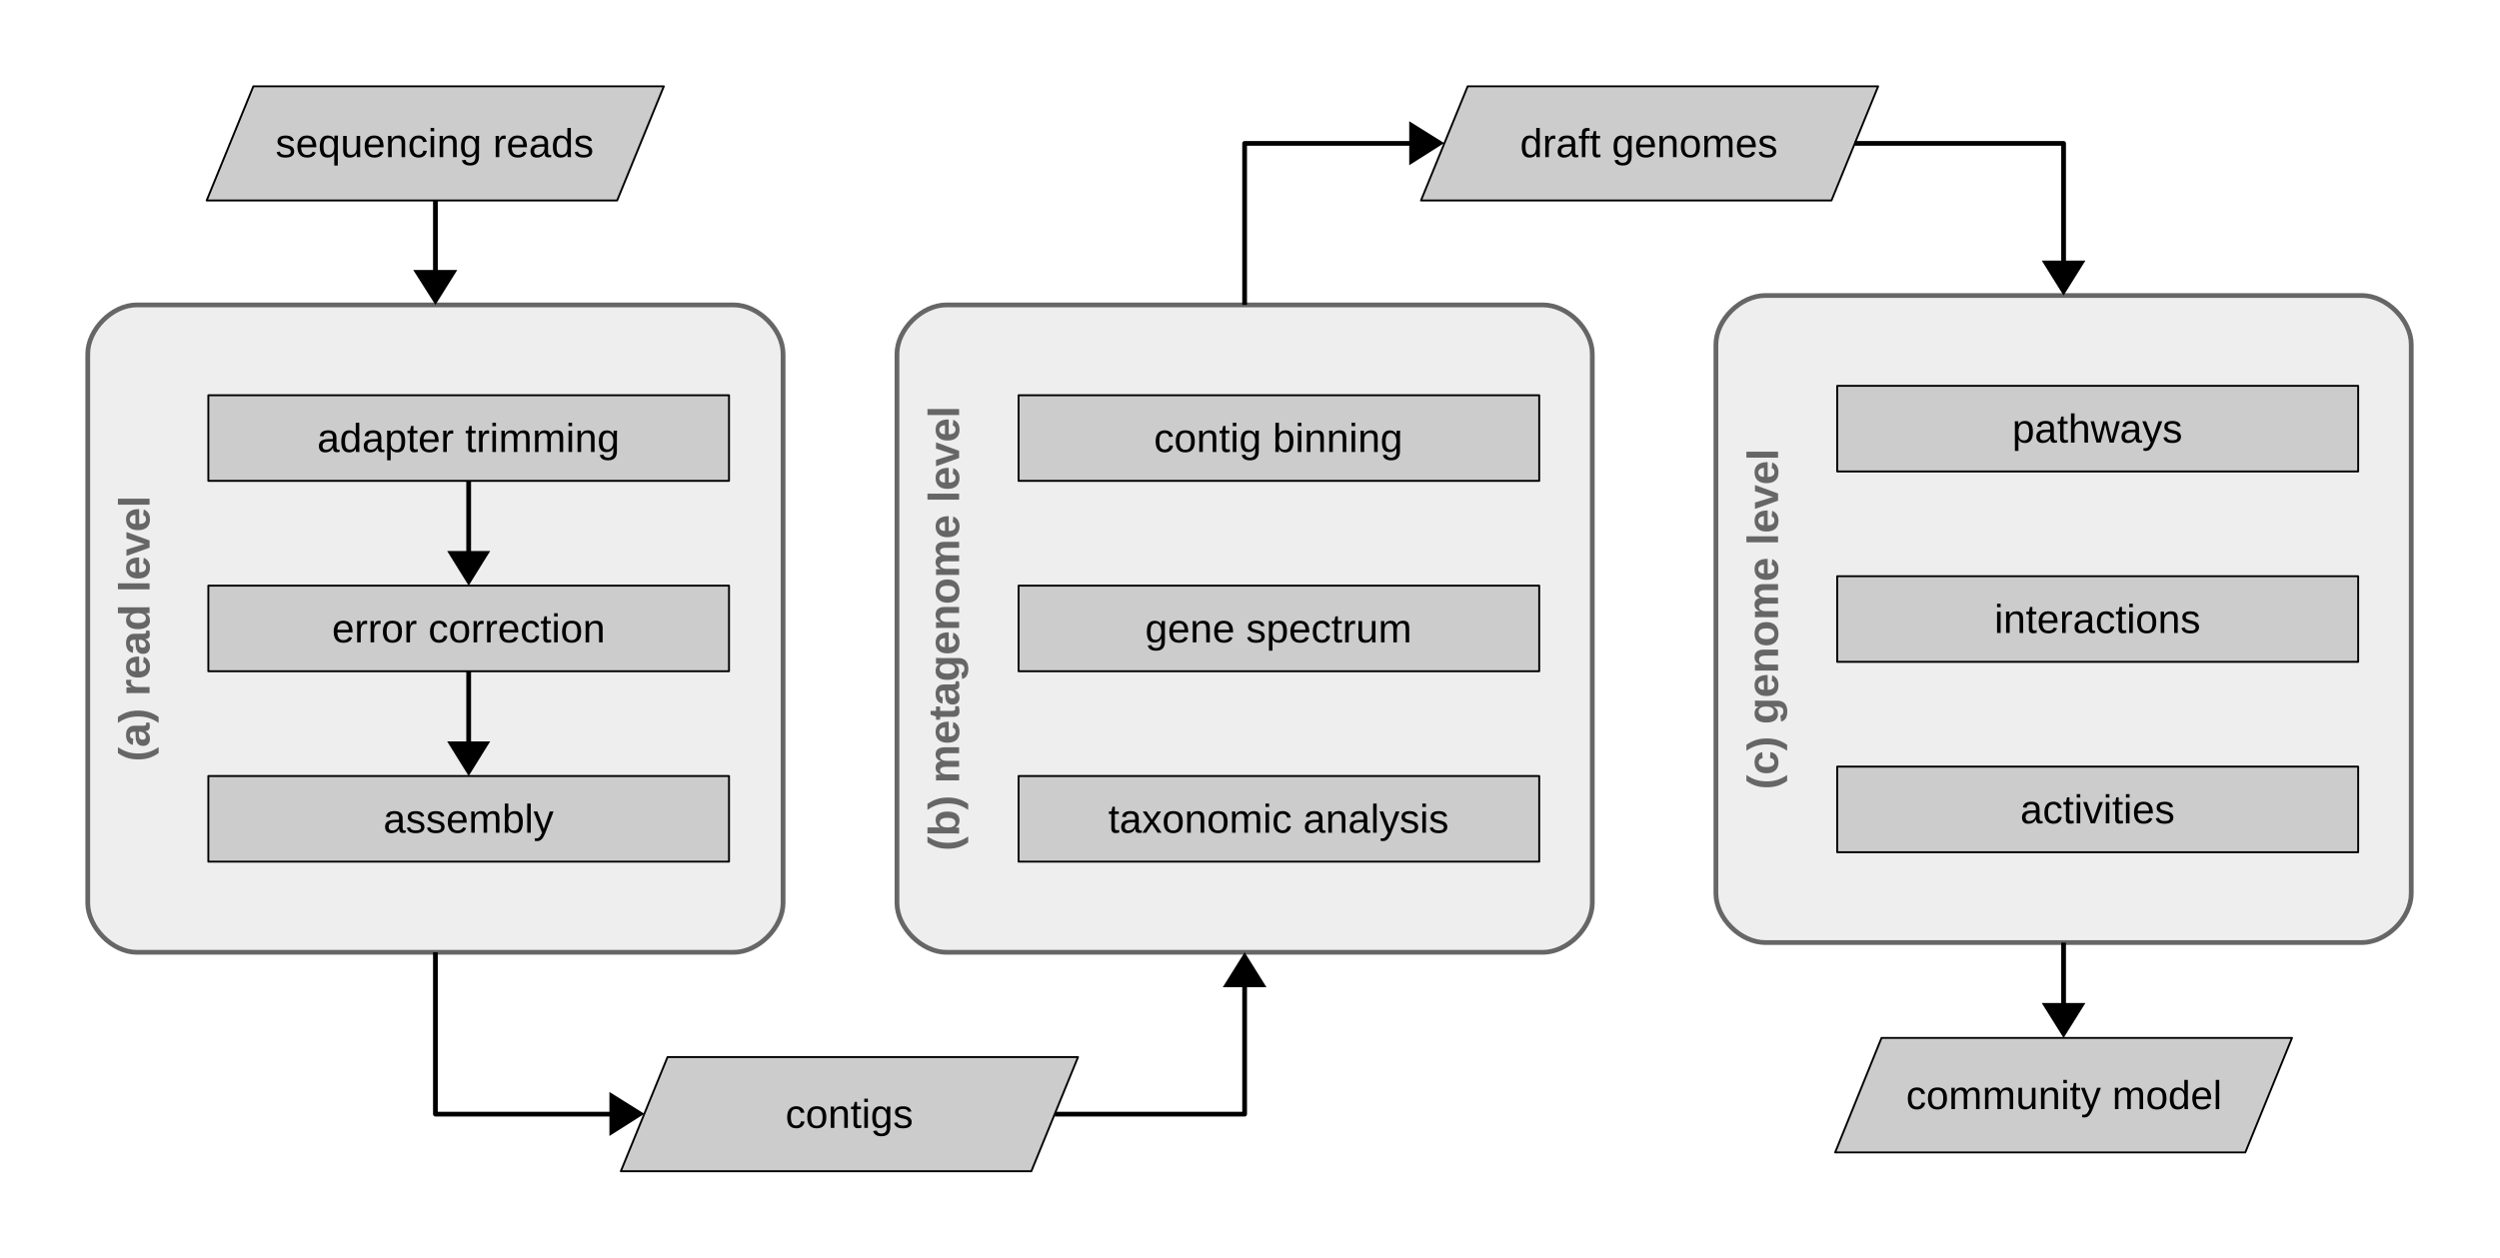
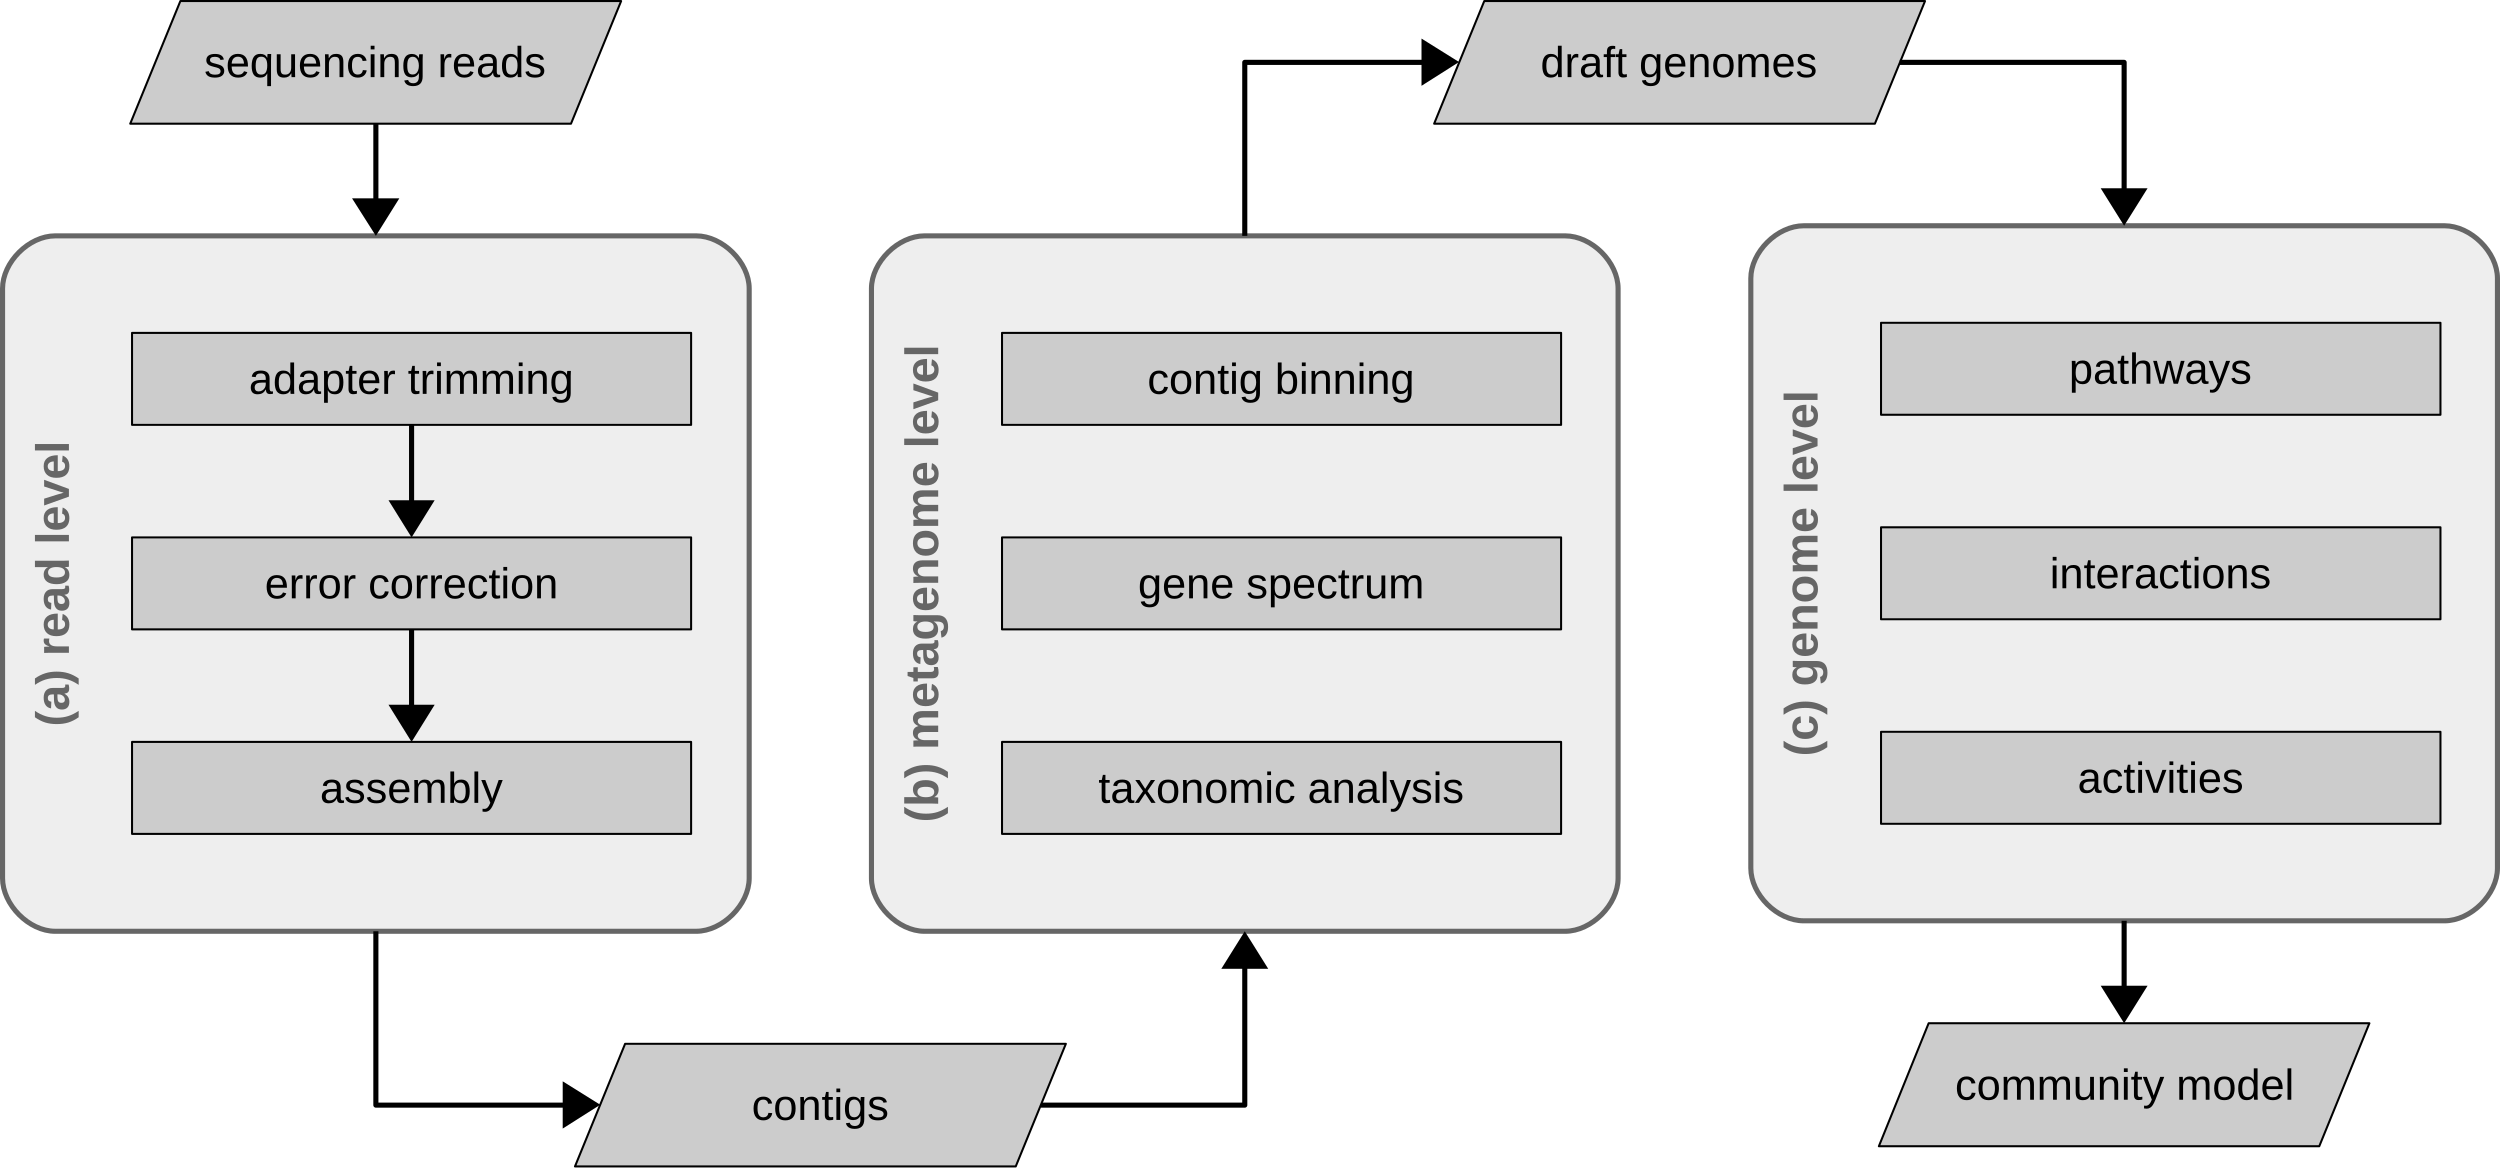
- <svg xmlns="http://www.w3.org/2000/svg" version="1.1" id="svg2" xml:space="preserve" width="14.636cm" height="7.368cm" viewBox="0 0 608.504 306.315">
+ <svg xmlns="http://www.w3.org/2000/svg" version="1.1" id="svg2" xml:space="preserve" width="13.636cm" height="6.368cm" viewBox="0 0 566.929 264.741">
  <defs id="defs6">
    <clipPath clipPathUnits="userSpaceOnUse" id="clipPath18">
      <path d="M 0,-0.2 H 841.8 V 595 H 0 Z" id="path16" style="clip-rule:evenodd" />
    </clipPath>
    <clipPath clipPathUnits="userSpaceOnUse" id="clipPath488">
      <path d="m 421,-38 v 0 670.1 0 z" id="path486" />
    </clipPath>
  </defs>
-   <g id="g10" transform="matrix(1.333333,0,0,-1.333333,-76.53593,462.3507)">
+   <g id="g10" transform="matrix(1.333333,0,0,-1.333333,-97.32339,441.5632)">
    <g transform="matrix(0.6134578,0,0,0.6134578,28.21473,51.2621)" id="g5437">
      <path id="path22-4" style="fill:#eeeeee;fill-opacity:1;fill-rule:evenodd;stroke:none" d="m 88.3,390.9 c -7.3,0 -14.6,-7.3 -14.6,-14.6 V 212.8 c 0,-7.3 7.3,-14.7 14.6,-14.7 H 266 c 7.3,0 14.7,7.4 14.7,14.7 v 163.5 c 0,7.3 -7.4,14.6 -14.7,14.6 z m -14.6,0 z m 207,-192.8 z" />
      <g id="g24-6">
        <path id="path26-9" style="fill:none;stroke:#666666;stroke-width:1.415;stroke-linecap:butt;stroke-linejoin:round;stroke-miterlimit:10;stroke-dasharray:none;stroke-opacity:1" d="m 88.3,390.9 c -7.3,0 -14.6,-7.3 -14.6,-14.6 V 212.8 c 0,-7.3 7.3,-14.7 14.6,-14.7 H 266 c 7.3,0 14.7,7.4 14.7,14.7 v 163.5 c 0,7.3 -7.4,14.6 -14.7,14.6 z" />
      </g>
      <g id="g28-2">
        <path id="path30-9" style="fill:none;stroke:#666666;stroke-width:1.415;stroke-linecap:butt;stroke-linejoin:round;stroke-miterlimit:10;stroke-dasharray:none;stroke-opacity:1" d="M 73.7,390.9 Z" />
      </g>
      <g id="g32-0">
        <path id="path34-3" style="fill:none;stroke:#666666;stroke-width:1.415;stroke-linecap:butt;stroke-linejoin:round;stroke-miterlimit:10;stroke-dasharray:none;stroke-opacity:1" d="M 280.7,198.1 Z" />
      </g>
      <path id="path36-0" style="fill:#cccccc;fill-opacity:1;fill-rule:evenodd;stroke:none" d="M 187.1,338.5 H 109.6 V 364 h 155 v -25.5 z" />
      <g id="g38-3">
        <path id="path40-3" style="fill:none;stroke:#000000;stroke-width:0.566;stroke-linecap:butt;stroke-linejoin:round;stroke-miterlimit:10;stroke-dasharray:none;stroke-opacity:1" d="M 187.1,338.5 H 109.6 V 364 h 155 v -25.5 z" />
      </g>
      <g id="g42-7">
        <text id="text46-9" style="font-variant:normal;font-weight:normal;font-size:12px;font-family:'Liberation Sans';-inkscape-font-specification:LiberationSans;writing-mode:lr-tb;fill:#000000;fill-opacity:1;fill-rule:nonzero;stroke:none" transform="matrix(1,0,0,-1,142,347.1)">
          <tspan id="tspan44-4" y="0" x="0 6.684 13.368 20.052 26.844 30.144 36.936 40.836 44.22 47.52 51.516 54.12 64.116 74.016 76.704 83.388">adapter trimming</tspan>
        </text>
      </g>
      <path id="path48-9" style="fill:#cccccc;fill-opacity:1;fill-rule:evenodd;stroke:none" d="m 187.1,281.8 h -77.5 v 25.5 h 155 v -25.5 z" />
      <g id="g50-9">
        <path id="path52-1" style="fill:none;stroke:#000000;stroke-width:0.566;stroke-linecap:butt;stroke-linejoin:round;stroke-miterlimit:10;stroke-dasharray:none;stroke-opacity:1" d="m 187.1,281.8 h -77.5 v 25.5 h 155 v -25.5 z" />
      </g>
      <g id="g54-9">
        <text id="text58-4" style="font-variant:normal;font-weight:normal;font-size:12px;font-family:'Liberation Sans';-inkscape-font-specification:LiberationSans;writing-mode:lr-tb;fill:#000000;fill-opacity:1;fill-rule:nonzero;stroke:none" transform="matrix(1,0,0,-1,146.4,290.4)">
          <tspan id="tspan56-2" y="0" x="0 6.684 10.584 14.58 21.264 25.26 28.56 34.56 41.352 45.252 49.248 55.932 61.932 65.232 67.92 74.604">error correction</tspan>
        </text>
      </g>
      <path id="path60-0" style="fill:#cccccc;fill-opacity:1;fill-rule:evenodd;stroke:none" d="m 187.1,225.1 h -77.5 v 25.5 h 155 v -25.5 z" />
      <g id="g62-6">
        <path id="path64-5" style="fill:none;stroke:#000000;stroke-width:0.566;stroke-linecap:butt;stroke-linejoin:round;stroke-miterlimit:10;stroke-dasharray:none;stroke-opacity:1" d="m 187.1,225.1 h -77.5 v 25.5 h 155 v -25.5 z" />
      </g>
      <g id="g66-9">
        <text id="text70-5" style="font-variant:normal;font-weight:normal;font-size:12px;font-family:'Liberation Sans';-inkscape-font-specification:LiberationSans;writing-mode:lr-tb;fill:#000000;fill-opacity:1;fill-rule:nonzero;stroke:none" transform="matrix(1,0,0,-1,161.7,233.7)">
          <tspan id="tspan68-6" y="0" x="0 6.684 12.684 18.684 25.368 35.364 42.048 44.736">assembly</tspan>
        </text>
      </g>
      <g id="g72-1">
        <path id="path74-1" style="fill:none;stroke:#000000;stroke-width:1.415;stroke-linecap:butt;stroke-linejoin:round;stroke-miterlimit:10;stroke-dasharray:none;stroke-opacity:1" d="M 187.1,338.5 V 316.7" />
      </g>
      <path id="path76-4" style="fill:#000000;fill-opacity:1;fill-rule:evenodd;stroke:none" d="m 187.1,307.3 6.4,10.3 h -12.8 z" />
      <g id="g78-3">
        <path id="path80-7" style="fill:none;stroke:#000000;stroke-width:1.415;stroke-linecap:butt;stroke-linejoin:round;stroke-miterlimit:10;stroke-dasharray:none;stroke-opacity:1" d="M 187.1,281.8 V 260" />
      </g>
      <path id="path82-2" style="fill:#000000;fill-opacity:1;fill-rule:evenodd;stroke:none" d="m 187.1,250.6 6.4,10.3 h -12.8 z" />
      <g id="g84-7">
        <text id="text88-3" style="font-variant:normal;font-weight:bold;font-size:13px;font-family:'Liberation Sans';-inkscape-font-specification:LiberationSans-Bold;writing-mode:lr-tb;fill:#666666;fill-opacity:1;fill-rule:nonzero;stroke:none" transform="matrix(0,1,1,0,92.1,254.9)">
          <tspan id="tspan86-3" y="0" x="0">(</tspan>
        </text>
        <text id="text92-9" style="font-variant:normal;font-weight:bold;font-size:13px;font-family:'Liberation Sans';-inkscape-font-specification:LiberationSans-Bold;writing-mode:lr-tb;fill:#666666;fill-opacity:1;fill-rule:nonzero;stroke:none" transform="matrix(0,1,1,0,92.1,259.2)">
          <tspan id="tspan90-2" y="0" x="0">a</tspan>
        </text>
        <text id="text96-4" style="font-variant:normal;font-weight:bold;font-size:13px;font-family:'Liberation Sans';-inkscape-font-specification:LiberationSans-Bold;writing-mode:lr-tb;fill:#666666;fill-opacity:1;fill-rule:nonzero;stroke:none" transform="matrix(0,1,1,0,92.1,266.4)">
          <tspan id="tspan94-4" y="0" x="0">)</tspan>
        </text>
        <text id="text100-4" style="font-variant:normal;font-weight:bold;font-size:13px;font-family:'Liberation Sans';-inkscape-font-specification:LiberationSans-Bold;writing-mode:lr-tb;fill:#666666;fill-opacity:1;fill-rule:nonzero;stroke:none" transform="matrix(0,1,1,0,92.1,274.4)">
          <tspan id="tspan98-9" y="0" x="0">r</tspan>
        </text>
        <text id="text104-9" style="font-variant:normal;font-weight:bold;font-size:13px;font-family:'Liberation Sans';-inkscape-font-specification:LiberationSans-Bold;writing-mode:lr-tb;fill:#666666;fill-opacity:1;fill-rule:nonzero;stroke:none" transform="matrix(0,1,1,0,92.1,279.4)">
          <tspan id="tspan102-3" y="0" x="0">e</tspan>
        </text>
        <text id="text108-8" style="font-variant:normal;font-weight:bold;font-size:13px;font-family:'Liberation Sans';-inkscape-font-specification:LiberationSans-Bold;writing-mode:lr-tb;fill:#666666;fill-opacity:1;fill-rule:nonzero;stroke:none" transform="matrix(0,1,1,0,92.1,286.6)">
          <tspan id="tspan106-3" y="0" x="0">a</tspan>
        </text>
        <text id="text112-2" style="font-variant:normal;font-weight:bold;font-size:13px;font-family:'Liberation Sans';-inkscape-font-specification:LiberationSans-Bold;writing-mode:lr-tb;fill:#666666;fill-opacity:1;fill-rule:nonzero;stroke:none" transform="matrix(0,1,1,0,92.1,293.8)">
          <tspan id="tspan110-9" y="0" x="0">d</tspan>
        </text>
        <text id="text116-5" style="font-variant:normal;font-weight:bold;font-size:13px;font-family:'Liberation Sans';-inkscape-font-specification:LiberationSans-Bold;writing-mode:lr-tb;fill:#666666;fill-opacity:1;fill-rule:nonzero;stroke:none" transform="matrix(0,1,1,0,92.1,305.3)">
          <tspan id="tspan114-4" y="0" x="0">l</tspan>
        </text>
        <text id="text120-3" style="font-variant:normal;font-weight:bold;font-size:13px;font-family:'Liberation Sans';-inkscape-font-specification:LiberationSans-Bold;writing-mode:lr-tb;fill:#666666;fill-opacity:1;fill-rule:nonzero;stroke:none" transform="matrix(0,1,1,0,92.1,308.9)">
          <tspan id="tspan118-9" y="0" x="0">e</tspan>
        </text>
        <text id="text124-4" style="font-variant:normal;font-weight:bold;font-size:13px;font-family:'Liberation Sans';-inkscape-font-specification:LiberationSans-Bold;writing-mode:lr-tb;fill:#666666;fill-opacity:1;fill-rule:nonzero;stroke:none" transform="matrix(0,1,1,0,92.1,316.1)">
          <tspan id="tspan122-9" y="0" x="0">v</tspan>
        </text>
        <text id="text128-5" style="font-variant:normal;font-weight:bold;font-size:13px;font-family:'Liberation Sans';-inkscape-font-specification:LiberationSans-Bold;writing-mode:lr-tb;fill:#666666;fill-opacity:1;fill-rule:nonzero;stroke:none" transform="matrix(0,1,1,0,92.1,323.3)">
          <tspan id="tspan126-5" y="0" x="0">e</tspan>
        </text>
        <text id="text132-7" style="font-variant:normal;font-weight:bold;font-size:13px;font-family:'Liberation Sans';-inkscape-font-specification:LiberationSans-Bold;writing-mode:lr-tb;fill:#666666;fill-opacity:1;fill-rule:nonzero;stroke:none" transform="matrix(0,1,1,0,92.1,330.5)">
          <tspan id="tspan130-3" y="0" x="0">l</tspan>
        </text>
      </g>
      <path id="path134-9" style="fill:#cccccc;fill-opacity:1;fill-rule:evenodd;stroke:none" d="M 123,456 H 245.2 L 231.3,422 H 109.1 Z m -13.9,0 z m 136.1,-34 z" />
      <g id="g136-0">
        <path id="path138-7" style="fill:none;stroke:#000000;stroke-width:0.566;stroke-linecap:butt;stroke-linejoin:round;stroke-miterlimit:10;stroke-dasharray:none;stroke-opacity:1" d="M 123,456 H 245.2 L 231.3,422 H 109.1 Z" />
      </g>
      <g id="g140-2">
        <path id="path142-7" style="fill:none;stroke:#000000;stroke-width:0.566;stroke-linecap:butt;stroke-linejoin:round;stroke-miterlimit:10;stroke-dasharray:none;stroke-opacity:1" d="M 109.1,456 Z" />
      </g>
      <g id="g144-2">
        <path id="path146-9" style="fill:none;stroke:#000000;stroke-width:0.566;stroke-linecap:butt;stroke-linejoin:round;stroke-miterlimit:10;stroke-dasharray:none;stroke-opacity:1" d="M 245.2,422 Z" />
      </g>
      <g id="g148-0">
        <text id="text152-5" style="font-variant:normal;font-weight:normal;font-size:12px;font-family:'Liberation Sans';-inkscape-font-specification:LiberationSans;writing-mode:lr-tb;fill:#000000;fill-opacity:1;fill-rule:nonzero;stroke:none" transform="matrix(1,0,0,-1,129.6,434.9)">
          <tspan id="tspan150-0" y="0" x="0 6 12.684 19.368 26.052 32.844 39.528 45.528 48.132 54.816 61.608 64.908 68.904 75.588 82.272 88.956">sequencing reads</tspan>
        </text>
      </g>
      <path id="path154-4" style="fill:#eeeeee;fill-opacity:1;fill-rule:evenodd;stroke:none" d="m 329.3,390.9 c -7.3,0 -14.7,-7.3 -14.7,-14.6 V 212.8 c 0,-7.3 7.4,-14.7 14.7,-14.7 h 177.6 c 7.4,0 14.7,7.4 14.7,14.7 v 163.5 c 0,7.3 -7.3,14.6 -14.7,14.6 z m -14.7,0 z m 207,-192.8 z" />
      <g id="g156-1">
        <path id="path158-7" style="fill:none;stroke:#666666;stroke-width:1.415;stroke-linecap:butt;stroke-linejoin:round;stroke-miterlimit:10;stroke-dasharray:none;stroke-opacity:1" d="m 329.3,390.9 c -7.3,0 -14.7,-7.3 -14.7,-14.6 V 212.8 c 0,-7.3 7.4,-14.7 14.7,-14.7 h 177.6 c 7.4,0 14.7,7.4 14.7,14.7 v 163.5 c 0,7.3 -7.3,14.6 -14.7,14.6 z" />
      </g>
      <g id="g160-9">
        <path id="path162-3" style="fill:none;stroke:#666666;stroke-width:1.415;stroke-linecap:butt;stroke-linejoin:round;stroke-miterlimit:10;stroke-dasharray:none;stroke-opacity:1" d="M 314.6,390.9 Z" />
      </g>
      <g id="g164-6">
        <path id="path166-2" style="fill:none;stroke:#666666;stroke-width:1.415;stroke-linecap:butt;stroke-linejoin:round;stroke-miterlimit:10;stroke-dasharray:none;stroke-opacity:1" d="M 521.6,198.1 Z" />
      </g>
      <g id="g168-1">
        <text id="text172-2" style="font-variant:normal;font-weight:bold;font-size:13px;font-family:'Liberation Sans';-inkscape-font-specification:LiberationSans-Bold;writing-mode:lr-tb;fill:#666666;fill-opacity:1;fill-rule:nonzero;stroke:none" transform="matrix(0,1,1,0,333.1,228.3)">
          <tspan id="tspan170-5" y="0" x="0">(</tspan>
        </text>
        <text id="text176-3" style="font-variant:normal;font-weight:bold;font-size:13px;font-family:'Liberation Sans';-inkscape-font-specification:LiberationSans-Bold;writing-mode:lr-tb;fill:#666666;fill-opacity:1;fill-rule:nonzero;stroke:none" transform="matrix(0,1,1,0,333.1,232.6)">
          <tspan id="tspan174-9" y="0" x="0">b</tspan>
        </text>
        <text id="text180-1" style="font-variant:normal;font-weight:bold;font-size:13px;font-family:'Liberation Sans';-inkscape-font-specification:LiberationSans-Bold;writing-mode:lr-tb;fill:#666666;fill-opacity:1;fill-rule:nonzero;stroke:none" transform="matrix(0,1,1,0,333.1,240.5)">
          <tspan id="tspan178-8" y="0" x="0">)</tspan>
        </text>
        <text id="text184-8" style="font-variant:normal;font-weight:bold;font-size:13px;font-family:'Liberation Sans';-inkscape-font-specification:LiberationSans-Bold;writing-mode:lr-tb;fill:#666666;fill-opacity:1;fill-rule:nonzero;stroke:none" transform="matrix(0,1,1,0,333.1,248.4)">
          <tspan id="tspan182-7" y="0" x="0">m</tspan>
        </text>
        <text id="text188-0" style="font-variant:normal;font-weight:bold;font-size:13px;font-family:'Liberation Sans';-inkscape-font-specification:LiberationSans-Bold;writing-mode:lr-tb;fill:#666666;fill-opacity:1;fill-rule:nonzero;stroke:none" transform="matrix(0,1,1,0,333.1,260)">
          <tspan id="tspan186-5" y="0" x="0">e</tspan>
        </text>
        <text id="text192-2" style="font-variant:normal;font-weight:bold;font-size:13px;font-family:'Liberation Sans';-inkscape-font-specification:LiberationSans-Bold;writing-mode:lr-tb;fill:#666666;fill-opacity:1;fill-rule:nonzero;stroke:none" transform="matrix(0,1,1,0,333.1,267.2)">
          <tspan id="tspan190-7" y="0" x="0">t</tspan>
        </text>
        <text id="text196-9" style="font-variant:normal;font-weight:bold;font-size:13px;font-family:'Liberation Sans';-inkscape-font-specification:LiberationSans-Bold;writing-mode:lr-tb;fill:#666666;fill-opacity:1;fill-rule:nonzero;stroke:none" transform="matrix(0,1,1,0,333.1,271.5)">
          <tspan id="tspan194-1" y="0" x="0">a</tspan>
        </text>
        <text id="text200-9" style="font-variant:normal;font-weight:bold;font-size:13px;font-family:'Liberation Sans';-inkscape-font-specification:LiberationSans-Bold;writing-mode:lr-tb;fill:#666666;fill-opacity:1;fill-rule:nonzero;stroke:none" transform="matrix(0,1,1,0,333.1,278.7)">
          <tspan id="tspan198-6" y="0" x="0">g</tspan>
        </text>
        <text id="text204-3" style="font-variant:normal;font-weight:bold;font-size:13px;font-family:'Liberation Sans';-inkscape-font-specification:LiberationSans-Bold;writing-mode:lr-tb;fill:#666666;fill-opacity:1;fill-rule:nonzero;stroke:none" transform="matrix(0,1,1,0,333.1,286.6)">
          <tspan id="tspan202-6" y="0" x="0">e</tspan>
        </text>
        <text id="text208-8" style="font-variant:normal;font-weight:bold;font-size:13px;font-family:'Liberation Sans';-inkscape-font-specification:LiberationSans-Bold;writing-mode:lr-tb;fill:#666666;fill-opacity:1;fill-rule:nonzero;stroke:none" transform="matrix(0,1,1,0,333.1,293.8)">
          <tspan id="tspan206-4" y="0" x="0">n</tspan>
        </text>
        <text id="text212-6" style="font-variant:normal;font-weight:bold;font-size:13px;font-family:'Liberation Sans';-inkscape-font-specification:LiberationSans-Bold;writing-mode:lr-tb;fill:#666666;fill-opacity:1;fill-rule:nonzero;stroke:none" transform="matrix(0,1,1,0,333.1,301.7)">
          <tspan id="tspan210-6" y="0" x="0">o</tspan>
        </text>
        <text id="text216-7" style="font-variant:normal;font-weight:bold;font-size:13px;font-family:'Liberation Sans';-inkscape-font-specification:LiberationSans-Bold;writing-mode:lr-tb;fill:#666666;fill-opacity:1;fill-rule:nonzero;stroke:none" transform="matrix(0,1,1,0,333.1,309.6)">
          <tspan id="tspan214-2" y="0" x="0">m</tspan>
        </text>
        <text id="text220-7" style="font-variant:normal;font-weight:bold;font-size:13px;font-family:'Liberation Sans';-inkscape-font-specification:LiberationSans-Bold;writing-mode:lr-tb;fill:#666666;fill-opacity:1;fill-rule:nonzero;stroke:none" transform="matrix(0,1,1,0,333.1,321.2)">
          <tspan id="tspan218-4" y="0" x="0">e</tspan>
        </text>
        <text id="text224-1" style="font-variant:normal;font-weight:bold;font-size:13px;font-family:'Liberation Sans';-inkscape-font-specification:LiberationSans-Bold;writing-mode:lr-tb;fill:#666666;fill-opacity:1;fill-rule:nonzero;stroke:none" transform="matrix(0,1,1,0,333.1,332)">
          <tspan id="tspan222-0" y="0" x="0">l</tspan>
        </text>
        <text id="text228-0" style="font-variant:normal;font-weight:bold;font-size:13px;font-family:'Liberation Sans';-inkscape-font-specification:LiberationSans-Bold;writing-mode:lr-tb;fill:#666666;fill-opacity:1;fill-rule:nonzero;stroke:none" transform="matrix(0,1,1,0,333.1,335.6)">
          <tspan id="tspan226-6" y="0" x="0">e</tspan>
        </text>
        <text id="text232-4" style="font-variant:normal;font-weight:bold;font-size:13px;font-family:'Liberation Sans';-inkscape-font-specification:LiberationSans-Bold;writing-mode:lr-tb;fill:#666666;fill-opacity:1;fill-rule:nonzero;stroke:none" transform="matrix(0,1,1,0,333.1,342.8)">
          <tspan id="tspan230-4" y="0" x="0">v</tspan>
        </text>
        <text id="text236-3" style="font-variant:normal;font-weight:bold;font-size:13px;font-family:'Liberation Sans';-inkscape-font-specification:LiberationSans-Bold;writing-mode:lr-tb;fill:#666666;fill-opacity:1;fill-rule:nonzero;stroke:none" transform="matrix(0,1,1,0,333.1,350)">
          <tspan id="tspan234-7" y="0" x="0">e</tspan>
        </text>
        <text id="text240-3" style="font-variant:normal;font-weight:bold;font-size:13px;font-family:'Liberation Sans';-inkscape-font-specification:LiberationSans-Bold;writing-mode:lr-tb;fill:#666666;fill-opacity:1;fill-rule:nonzero;stroke:none" transform="matrix(0,1,1,0,333.1,357.2)">
          <tspan id="tspan238-4" y="0" x="0">l</tspan>
        </text>
      </g>
      <path id="path242-7" style="fill:#cccccc;fill-opacity:1;fill-rule:evenodd;stroke:none" d="M 428.3,338.5 H 350.8 V 364 h 155 v -25.5 z" />
      <g id="g244-2">
        <path id="path246-1" style="fill:none;stroke:#000000;stroke-width:0.566;stroke-linecap:butt;stroke-linejoin:round;stroke-miterlimit:10;stroke-dasharray:none;stroke-opacity:1" d="M 428.3,338.5 H 350.8 V 364 h 155 v -25.5 z" />
      </g>
      <g id="g248-7">
        <text id="text252-9" style="font-variant:normal;font-weight:normal;font-size:12px;font-family:'Liberation Sans';-inkscape-font-specification:LiberationSans;writing-mode:lr-tb;fill:#000000;fill-opacity:1;fill-rule:nonzero;stroke:none" transform="matrix(1,0,0,-1,391.1,347.1)">
          <tspan id="tspan250-5" y="0" x="0 6 12.684 19.368 22.752 25.356 32.148 35.448 42.132 44.82 51.504 58.188 60.876 67.56">contig binning</tspan>
        </text>
      </g>
      <path id="path254-6" style="fill:#cccccc;fill-opacity:1;fill-rule:evenodd;stroke:none" d="m 428.3,281.8 h -77.5 v 25.5 h 155 v -25.5 z" />
      <g id="g256-8">
        <path id="path258-9" style="fill:none;stroke:#000000;stroke-width:0.566;stroke-linecap:butt;stroke-linejoin:round;stroke-miterlimit:10;stroke-dasharray:none;stroke-opacity:1" d="m 428.3,281.8 h -77.5 v 25.5 h 155 v -25.5 z" />
      </g>
      <g id="g260-5">
        <text id="text264-5" style="font-variant:normal;font-weight:normal;font-size:12px;font-family:'Liberation Sans';-inkscape-font-specification:LiberationSans;writing-mode:lr-tb;fill:#000000;fill-opacity:1;fill-rule:nonzero;stroke:none" transform="matrix(1,0,0,-1,388.5,290.4)">
          <tspan id="tspan262-2" y="0" x="0 6.684 13.368 20.052 26.736 30.12 36.12 42.804 49.596 55.5 58.884 62.88 69.564">gene spectrum</tspan>
        </text>
      </g>
      <path id="path266-1" style="fill:#cccccc;fill-opacity:1;fill-rule:evenodd;stroke:none" d="m 428.3,225.1 h -77.5 v 25.5 h 155 v -25.5 z" />
      <g id="g268-5">
        <path id="path270-9" style="fill:none;stroke:#000000;stroke-width:0.566;stroke-linecap:butt;stroke-linejoin:round;stroke-miterlimit:10;stroke-dasharray:none;stroke-opacity:1" d="m 428.3,225.1 h -77.5 v 25.5 h 155 v -25.5 z" />
      </g>
      <g id="g272-9">
        <text id="text276-1" style="font-variant:normal;font-weight:normal;font-size:12px;font-family:'Liberation Sans';-inkscape-font-specification:LiberationSans;writing-mode:lr-tb;fill:#000000;fill-opacity:1;fill-rule:nonzero;stroke:none" transform="matrix(1,0,0,-1,377.5,233.7)">
          <tspan id="tspan274-6" y="0" x="0 3.3 10.092 15.996 22.788 29.472 36.156 46.152 48.756 54.756 58.14 64.824 71.508 78.192 80.88 86.88 92.88 95.484">taxonomic analysis</tspan>
        </text>
      </g>
      <path id="path278-2" style="fill:#cccccc;fill-opacity:1;fill-rule:evenodd;stroke:none" d="m 246.3,166.9 h 122.2 l -13.9,-34 H 232.4 Z m -13.9,0 z m 136.1,-34 z" />
      <g id="g280-1">
        <path id="path282-0" style="fill:none;stroke:#000000;stroke-width:0.566;stroke-linecap:butt;stroke-linejoin:round;stroke-miterlimit:10;stroke-dasharray:none;stroke-opacity:1" d="m 246.3,166.9 h 122.2 l -13.9,-34 H 232.4 Z" />
      </g>
      <g id="g284-5">
        <path id="path286-3" style="fill:none;stroke:#000000;stroke-width:0.566;stroke-linecap:butt;stroke-linejoin:round;stroke-miterlimit:10;stroke-dasharray:none;stroke-opacity:1" d="M 232.4,166.9 Z" />
      </g>
      <g id="g288-2">
        <path id="path290-1" style="fill:none;stroke:#000000;stroke-width:0.566;stroke-linecap:butt;stroke-linejoin:round;stroke-miterlimit:10;stroke-dasharray:none;stroke-opacity:1" d="M 368.5,132.9 Z" />
      </g>
      <g id="g292-9">
        <text id="text296-7" style="font-variant:normal;font-weight:normal;font-size:12px;font-family:'Liberation Sans';-inkscape-font-specification:LiberationSans;writing-mode:lr-tb;fill:#000000;fill-opacity:1;fill-rule:nonzero;stroke:none" transform="matrix(1,0,0,-1,281.4,145.8)">
          <tspan id="tspan294-6" y="0" x="0 6 12.684 19.368 22.752 25.356 32.148">contigs</tspan>
        </text>
      </g>
      <path id="path298-8" style="fill:#cccccc;fill-opacity:1;fill-rule:evenodd;stroke:none" d="M 484.5,456 H 606.7 L 592.8,422 H 470.6 Z m -13.9,0 z m 136.1,-34 z" />
      <g id="g300-2">
        <path id="path302-0" style="fill:none;stroke:#000000;stroke-width:0.566;stroke-linecap:butt;stroke-linejoin:round;stroke-miterlimit:10;stroke-dasharray:none;stroke-opacity:1" d="M 484.5,456 H 606.7 L 592.8,422 H 470.6 Z" />
      </g>
      <g id="g304-6">
        <path id="path306-4" style="fill:none;stroke:#000000;stroke-width:0.566;stroke-linecap:butt;stroke-linejoin:round;stroke-miterlimit:10;stroke-dasharray:none;stroke-opacity:1" d="M 470.6,456 Z" />
      </g>
      <g id="g308-3">
        <path id="path310-3" style="fill:none;stroke:#000000;stroke-width:0.566;stroke-linecap:butt;stroke-linejoin:round;stroke-miterlimit:10;stroke-dasharray:none;stroke-opacity:1" d="M 606.7,422 Z" />
      </g>
      <g id="g312-6">
        <text id="text316-9" style="font-variant:normal;font-weight:normal;font-size:12px;font-family:'Liberation Sans';-inkscape-font-specification:LiberationSans;writing-mode:lr-tb;fill:#000000;fill-opacity:1;fill-rule:nonzero;stroke:none" transform="matrix(1,0,0,-1,500.1,434.9)">
          <tspan id="tspan314-0" y="0" x="0 6.684 10.68 17.364 20.664 24.048 27.432 34.116 40.8 47.484 54.276 64.176 70.86">draft genomes</tspan>
        </text>
      </g>
      <path id="path318-4" style="fill:#eeeeee;fill-opacity:1;fill-rule:evenodd;stroke:none" d="m 573.1,393.7 c -7.4,0 -14.7,-7.3 -14.7,-14.6 V 215.6 c 0,-7.3 7.3,-14.6 14.7,-14.6 h 177.6 c 7.3,0 14.7,7.3 14.7,14.6 v 163.5 c 0,7.3 -7.4,14.6 -14.7,14.6 z m -14.7,0 z M 765.4,201 Z" />
      <g id="g320-8">
        <path id="path322-5" style="fill:none;stroke:#666666;stroke-width:1.415;stroke-linecap:butt;stroke-linejoin:round;stroke-miterlimit:10;stroke-dasharray:none;stroke-opacity:1" d="m 573.1,393.7 c -7.4,0 -14.7,-7.3 -14.7,-14.6 V 215.6 c 0,-7.3 7.3,-14.6 14.7,-14.6 h 177.6 c 7.3,0 14.7,7.3 14.7,14.6 v 163.5 c 0,7.3 -7.4,14.6 -14.7,14.6 z" />
      </g>
      <g id="g324-1">
        <path id="path326-2" style="fill:none;stroke:#666666;stroke-width:1.415;stroke-linecap:butt;stroke-linejoin:round;stroke-miterlimit:10;stroke-dasharray:none;stroke-opacity:1" d="M 558.4,393.7 Z" />
      </g>
      <g id="g328-9">
        <path id="path330-7" style="fill:none;stroke:#666666;stroke-width:1.415;stroke-linecap:butt;stroke-linejoin:round;stroke-miterlimit:10;stroke-dasharray:none;stroke-opacity:1" d="M 765.4,201 Z" />
      </g>
      <path id="path332-3" style="fill:#cccccc;fill-opacity:1;fill-rule:evenodd;stroke:none" d="m 672.1,341.3 h -77.6 v 25.5 h 155.1 v -25.5 z" />
      <g id="g334-8">
        <path id="path336-0" style="fill:none;stroke:#000000;stroke-width:0.566;stroke-linecap:butt;stroke-linejoin:round;stroke-miterlimit:10;stroke-dasharray:none;stroke-opacity:1" d="m 672.1,341.3 h -77.6 v 25.5 h 155.1 v -25.5 z" />
      </g>
      <g id="g338-9">
        <text id="text342-2" style="font-variant:normal;font-weight:normal;font-size:12px;font-family:'Liberation Sans';-inkscape-font-specification:LiberationSans;writing-mode:lr-tb;fill:#000000;fill-opacity:1;fill-rule:nonzero;stroke:none" transform="matrix(1,0,0,-1,646.6,349.9)">
          <tspan id="tspan340-3" y="0" x="0 6.792 13.476 16.776 23.568 32.172 38.856 44.856">pathways</tspan>
        </text>
      </g>
      <path id="path344-1" style="fill:#cccccc;fill-opacity:1;fill-rule:evenodd;stroke:none" d="m 672.1,284.6 h -77.6 v 25.5 h 155.1 v -25.5 z" />
      <g id="g346-8">
        <path id="path348-7" style="fill:none;stroke:#000000;stroke-width:0.566;stroke-linecap:butt;stroke-linejoin:round;stroke-miterlimit:10;stroke-dasharray:none;stroke-opacity:1" d="m 672.1,284.6 h -77.6 v 25.5 h 155.1 v -25.5 z" />
      </g>
      <g id="g350-4">
        <text id="text354-1" style="font-variant:normal;font-weight:normal;font-size:12px;font-family:'Liberation Sans';-inkscape-font-specification:LiberationSans;writing-mode:lr-tb;fill:#000000;fill-opacity:1;fill-rule:nonzero;stroke:none" transform="matrix(1,0,0,-1,641.3,293.2)">
          <tspan id="tspan352-6" y="0" x="0 2.604 9.288 12.672 19.356 23.352 30.036 36.036 39.42 42.024 48.708 55.392">interactions</tspan>
        </text>
      </g>
      <path id="path356-3" style="fill:#cccccc;fill-opacity:1;fill-rule:evenodd;stroke:none" d="m 672.1,227.9 h -77.6 v 25.5 h 155.1 v -25.5 z" />
      <g id="g358-8">
        <path id="path360-5" style="fill:none;stroke:#000000;stroke-width:0.566;stroke-linecap:butt;stroke-linejoin:round;stroke-miterlimit:10;stroke-dasharray:none;stroke-opacity:1" d="m 672.1,227.9 h -77.6 v 25.5 h 155.1 v -25.5 z" />
      </g>
      <g id="g362-5">
        <text id="text366-0" style="font-variant:normal;font-weight:normal;font-size:12px;font-family:'Liberation Sans';-inkscape-font-specification:LiberationSans;writing-mode:lr-tb;fill:#000000;fill-opacity:1;fill-rule:nonzero;stroke:none" transform="matrix(1,0,0,-1,649,236.5)">
          <tspan id="tspan364-1" y="0" x="0 6.684 12.684 16.068 18.672 24.672 27.36 30.66 33.348 40.032">activities</tspan>
        </text>
      </g>
      <g id="g368-2">
        <text id="text372-6" style="font-variant:normal;font-weight:bold;font-size:13px;font-family:'Liberation Sans';-inkscape-font-specification:LiberationSans-Bold;writing-mode:lr-tb;fill:#666666;fill-opacity:1;fill-rule:nonzero;stroke:none" transform="matrix(0,1,1,0,576.9,246.6)">
          <tspan id="tspan370-4" y="0" x="0">(</tspan>
        </text>
        <text id="text376-8" style="font-variant:normal;font-weight:bold;font-size:13px;font-family:'Liberation Sans';-inkscape-font-specification:LiberationSans-Bold;writing-mode:lr-tb;fill:#666666;fill-opacity:1;fill-rule:nonzero;stroke:none" transform="matrix(0,1,1,0,576.9,250.9)">
          <tspan id="tspan374-5" y="0" x="0">c</tspan>
        </text>
        <text id="text380-6" style="font-variant:normal;font-weight:bold;font-size:13px;font-family:'Liberation Sans';-inkscape-font-specification:LiberationSans-Bold;writing-mode:lr-tb;fill:#666666;fill-opacity:1;fill-rule:nonzero;stroke:none" transform="matrix(0,1,1,0,576.9,258.1)">
          <tspan id="tspan378-2" y="0" x="0">)</tspan>
        </text>
        <text id="text384-5" style="font-variant:normal;font-weight:bold;font-size:13px;font-family:'Liberation Sans';-inkscape-font-specification:LiberationSans-Bold;writing-mode:lr-tb;fill:#666666;fill-opacity:1;fill-rule:nonzero;stroke:none" transform="matrix(0,1,1,0,576.9,266)">
          <tspan id="tspan382-2" y="0" x="0">g</tspan>
        </text>
        <text id="text388-6" style="font-variant:normal;font-weight:bold;font-size:13px;font-family:'Liberation Sans';-inkscape-font-specification:LiberationSans-Bold;writing-mode:lr-tb;fill:#666666;fill-opacity:1;fill-rule:nonzero;stroke:none" transform="matrix(0,1,1,0,576.9,273.9)">
          <tspan id="tspan386-9" y="0" x="0">e</tspan>
        </text>
        <text id="text392-1" style="font-variant:normal;font-weight:bold;font-size:13px;font-family:'Liberation Sans';-inkscape-font-specification:LiberationSans-Bold;writing-mode:lr-tb;fill:#666666;fill-opacity:1;fill-rule:nonzero;stroke:none" transform="matrix(0,1,1,0,576.9,281.1)">
          <tspan id="tspan390-3" y="0" x="0">n</tspan>
        </text>
        <text id="text396-3" style="font-variant:normal;font-weight:bold;font-size:13px;font-family:'Liberation Sans';-inkscape-font-specification:LiberationSans-Bold;writing-mode:lr-tb;fill:#666666;fill-opacity:1;fill-rule:nonzero;stroke:none" transform="matrix(0,1,1,0,576.9,289)">
          <tspan id="tspan394-1" y="0" x="0">o</tspan>
        </text>
        <text id="text400-5" style="font-variant:normal;font-weight:bold;font-size:13px;font-family:'Liberation Sans';-inkscape-font-specification:LiberationSans-Bold;writing-mode:lr-tb;fill:#666666;fill-opacity:1;fill-rule:nonzero;stroke:none" transform="matrix(0,1,1,0,576.9,297)">
          <tspan id="tspan398-2" y="0" x="0">m</tspan>
        </text>
        <text id="text404-6" style="font-variant:normal;font-weight:bold;font-size:13px;font-family:'Liberation Sans';-inkscape-font-specification:LiberationSans-Bold;writing-mode:lr-tb;fill:#666666;fill-opacity:1;fill-rule:nonzero;stroke:none" transform="matrix(0,1,1,0,576.9,308.5)">
          <tspan id="tspan402-9" y="0" x="0">e</tspan>
        </text>
        <text id="text408-4" style="font-variant:normal;font-weight:bold;font-size:13px;font-family:'Liberation Sans';-inkscape-font-specification:LiberationSans-Bold;writing-mode:lr-tb;fill:#666666;fill-opacity:1;fill-rule:nonzero;stroke:none" transform="matrix(0,1,1,0,576.9,319.3)">
          <tspan id="tspan406-4" y="0" x="0">l</tspan>
        </text>
        <text id="text412-6" style="font-variant:normal;font-weight:bold;font-size:13px;font-family:'Liberation Sans';-inkscape-font-specification:LiberationSans-Bold;writing-mode:lr-tb;fill:#666666;fill-opacity:1;fill-rule:nonzero;stroke:none" transform="matrix(0,1,1,0,576.9,322.9)">
          <tspan id="tspan410-0" y="0" x="0">e</tspan>
        </text>
        <text id="text416-7" style="font-variant:normal;font-weight:bold;font-size:13px;font-family:'Liberation Sans';-inkscape-font-specification:LiberationSans-Bold;writing-mode:lr-tb;fill:#666666;fill-opacity:1;fill-rule:nonzero;stroke:none" transform="matrix(0,1,1,0,576.9,330.1)">
          <tspan id="tspan414-4" y="0" x="0">v</tspan>
        </text>
        <text id="text420-3" style="font-variant:normal;font-weight:bold;font-size:13px;font-family:'Liberation Sans';-inkscape-font-specification:LiberationSans-Bold;writing-mode:lr-tb;fill:#666666;fill-opacity:1;fill-rule:nonzero;stroke:none" transform="matrix(0,1,1,0,576.9,337.3)">
          <tspan id="tspan418-7" y="0" x="0">e</tspan>
        </text>
        <text id="text424-9" style="font-variant:normal;font-weight:bold;font-size:13px;font-family:'Liberation Sans';-inkscape-font-specification:LiberationSans-Bold;writing-mode:lr-tb;fill:#666666;fill-opacity:1;fill-rule:nonzero;stroke:none" transform="matrix(0,1,1,0,576.9,344.5)">
          <tspan id="tspan422-0" y="0" x="0">l</tspan>
        </text>
      </g>
      <g id="g426-0">
        <path id="path428-2" style="fill:none;stroke:#000000;stroke-width:1.415;stroke-linecap:butt;stroke-linejoin:round;stroke-miterlimit:10;stroke-dasharray:none;stroke-opacity:1" d="M 418.1,390.9 V 439 H 468" />
      </g>
      <path id="path430-2" style="fill:#000000;fill-opacity:1;fill-rule:evenodd;stroke:none" d="m 477.5,439.1 -10.4,6.5 v -13.1 z" />
      <g id="g432-6">
        <path id="path434-9" style="fill:none;stroke:#000000;stroke-width:1.415;stroke-linecap:butt;stroke-linejoin:round;stroke-miterlimit:10;stroke-dasharray:none;stroke-opacity:1" d="m 599.7,439 h 62.2 v -35.7" />
      </g>
      <path id="path436-0" style="fill:#000000;fill-opacity:1;fill-rule:evenodd;stroke:none" d="m 661.9,393.7 6.5,10.4 h -13 z" />
      <g id="g438-3">
        <path id="path440-5" style="fill:none;stroke:#000000;stroke-width:1.415;stroke-linecap:butt;stroke-linejoin:round;stroke-miterlimit:10;stroke-dasharray:none;stroke-opacity:1" d="m 177.2,198.1 v -48.2 h 52.7" />
      </g>
      <path id="path442-5" style="fill:#000000;fill-opacity:1;fill-rule:evenodd;stroke:none" d="M 239.4,150 229,156.5 V 143.4 Z" />
      <g id="g444-8">
        <path id="path446-7" style="fill:none;stroke:#000000;stroke-width:1.415;stroke-linecap:butt;stroke-linejoin:round;stroke-miterlimit:10;stroke-dasharray:none;stroke-opacity:1" d="m 361.6,149.9 h 56.5 v 38.7" />
      </g>
      <path id="path448-1" style="fill:#000000;fill-opacity:1;fill-rule:evenodd;stroke:none" d="m 418.1,198.1 -6.5,-10.4 h 13 z" />
      <g id="g450-7">
        <path id="path452-0" style="fill:none;stroke:#000000;stroke-width:1.415;stroke-linecap:butt;stroke-linejoin:round;stroke-miterlimit:10;stroke-dasharray:none;stroke-opacity:1" d="M 177.2,422 V 400.4" />
      </g>
      <path id="path454-6" style="fill:#000000;fill-opacity:1;fill-rule:evenodd;stroke:none" d="m 177.2,390.9 6.5,10.4 h -13.1 z" />
      <path id="path456-0" style="fill:#cccccc;fill-opacity:1;fill-rule:evenodd;stroke:none" d="M 607.7,172.6 H 729.9 L 716,138.5 H 593.9 Z m -13.8,0 z m 136,-34.1 z" />
      <g id="g458-4">
        <path id="path460-1" style="fill:none;stroke:#000000;stroke-width:0.566;stroke-linecap:butt;stroke-linejoin:round;stroke-miterlimit:10;stroke-dasharray:none;stroke-opacity:1" d="M 607.7,172.6 H 729.9 L 716,138.5 H 593.9 Z" />
      </g>
      <g id="g462-3">
        <path id="path464-0" style="fill:none;stroke:#000000;stroke-width:0.566;stroke-linecap:butt;stroke-linejoin:round;stroke-miterlimit:10;stroke-dasharray:none;stroke-opacity:1" d="M 593.9,172.6 Z" />
      </g>
      <g id="g466-2">
        <path id="path468-9" style="fill:none;stroke:#000000;stroke-width:0.566;stroke-linecap:butt;stroke-linejoin:round;stroke-miterlimit:10;stroke-dasharray:none;stroke-opacity:1" d="M 729.9,138.5 Z" />
      </g>
      <g id="g470-6" transform="translate(3.217477)">
        <text id="text474-0" style="font-variant:normal;font-weight:normal;font-size:12px;font-family:'Liberation Sans';-inkscape-font-specification:LiberationSans;writing-mode:lr-tb;fill:#000000;fill-opacity:1;fill-rule:nonzero;stroke:none" transform="matrix(1,0,0,-1,611.8,151.4)">
          <tspan id="tspan472-9" y="0" x="0 6 12.684 22.68 32.58 39.264 46.056 48.66 51.96 58.044 61.344 71.34 78.024 84.708 91.392">community model</tspan>
        </text>
      </g>
      <g id="g476-3">
        <path id="path478-5" style="fill:none;stroke:#000000;stroke-width:1.415;stroke-linecap:butt;stroke-linejoin:round;stroke-miterlimit:10;stroke-dasharray:none;stroke-opacity:1" d="M 661.9,201 V 182.1" />
      </g>
      <path id="path480-4" style="fill:#000000;fill-opacity:1;fill-rule:evenodd;stroke:none" d="m 661.9,172.6 6.5,10.4 h -13 z" />
    </g>
  </g>
</svg>
